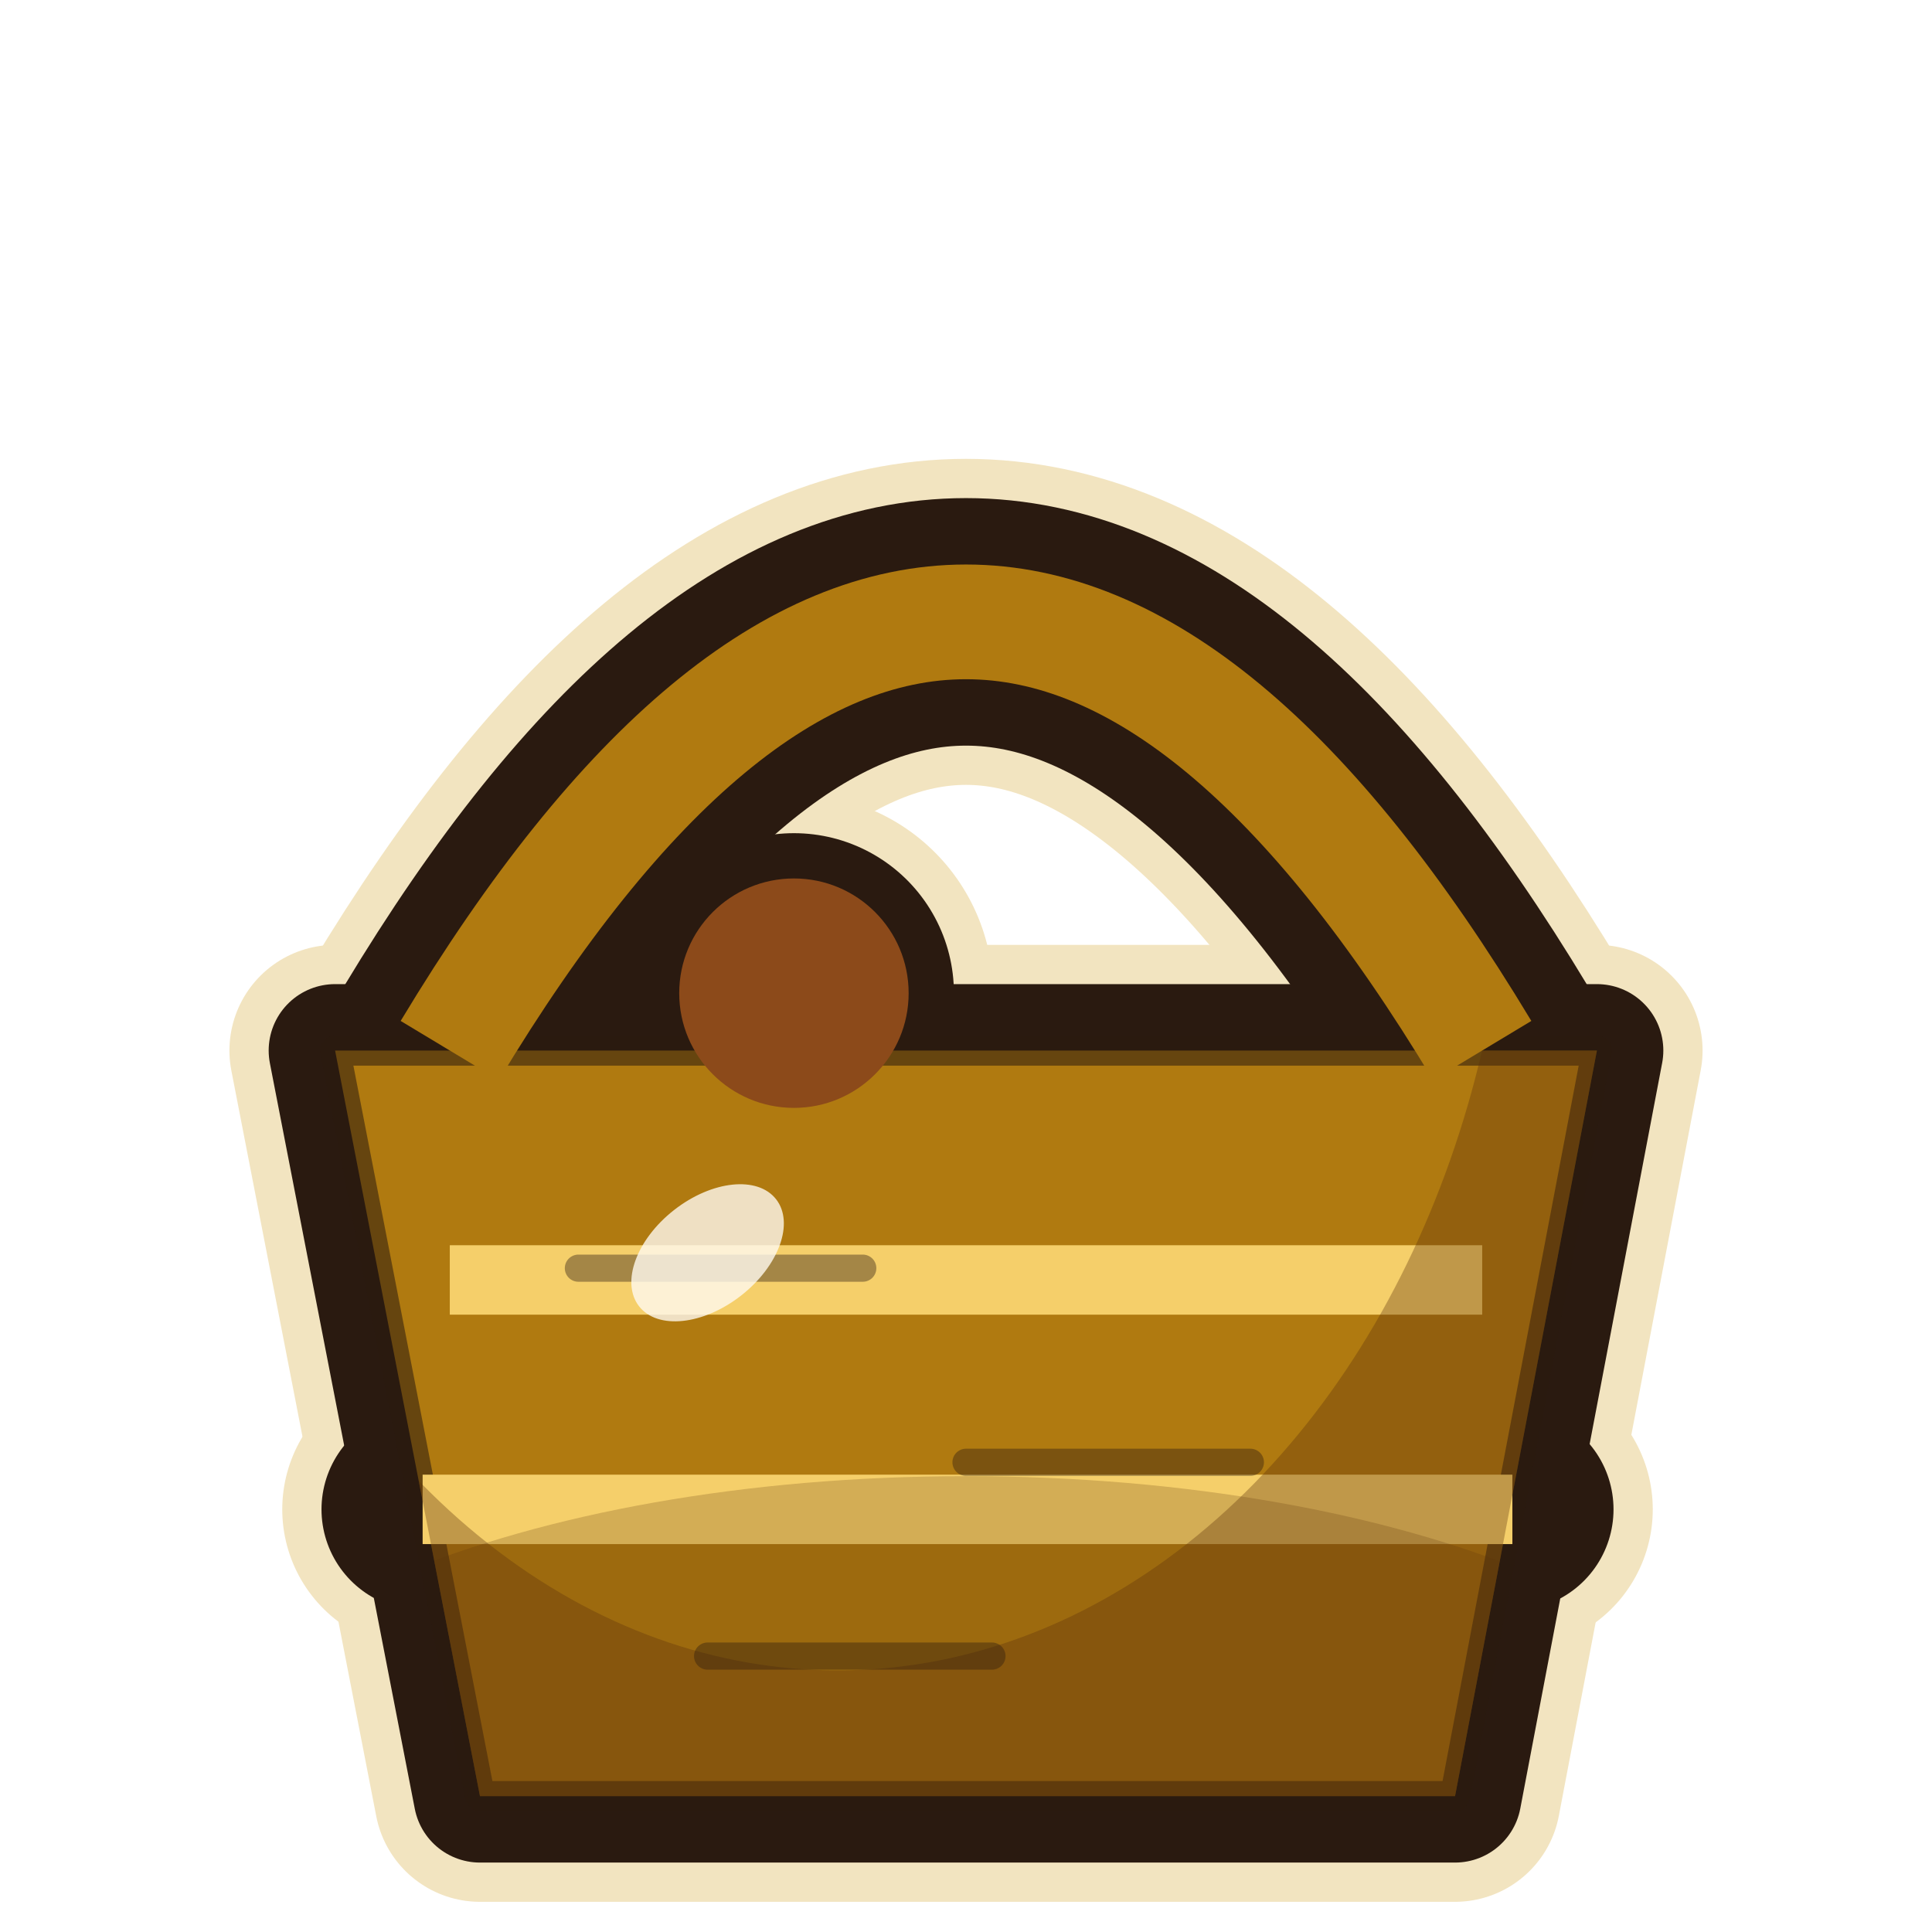
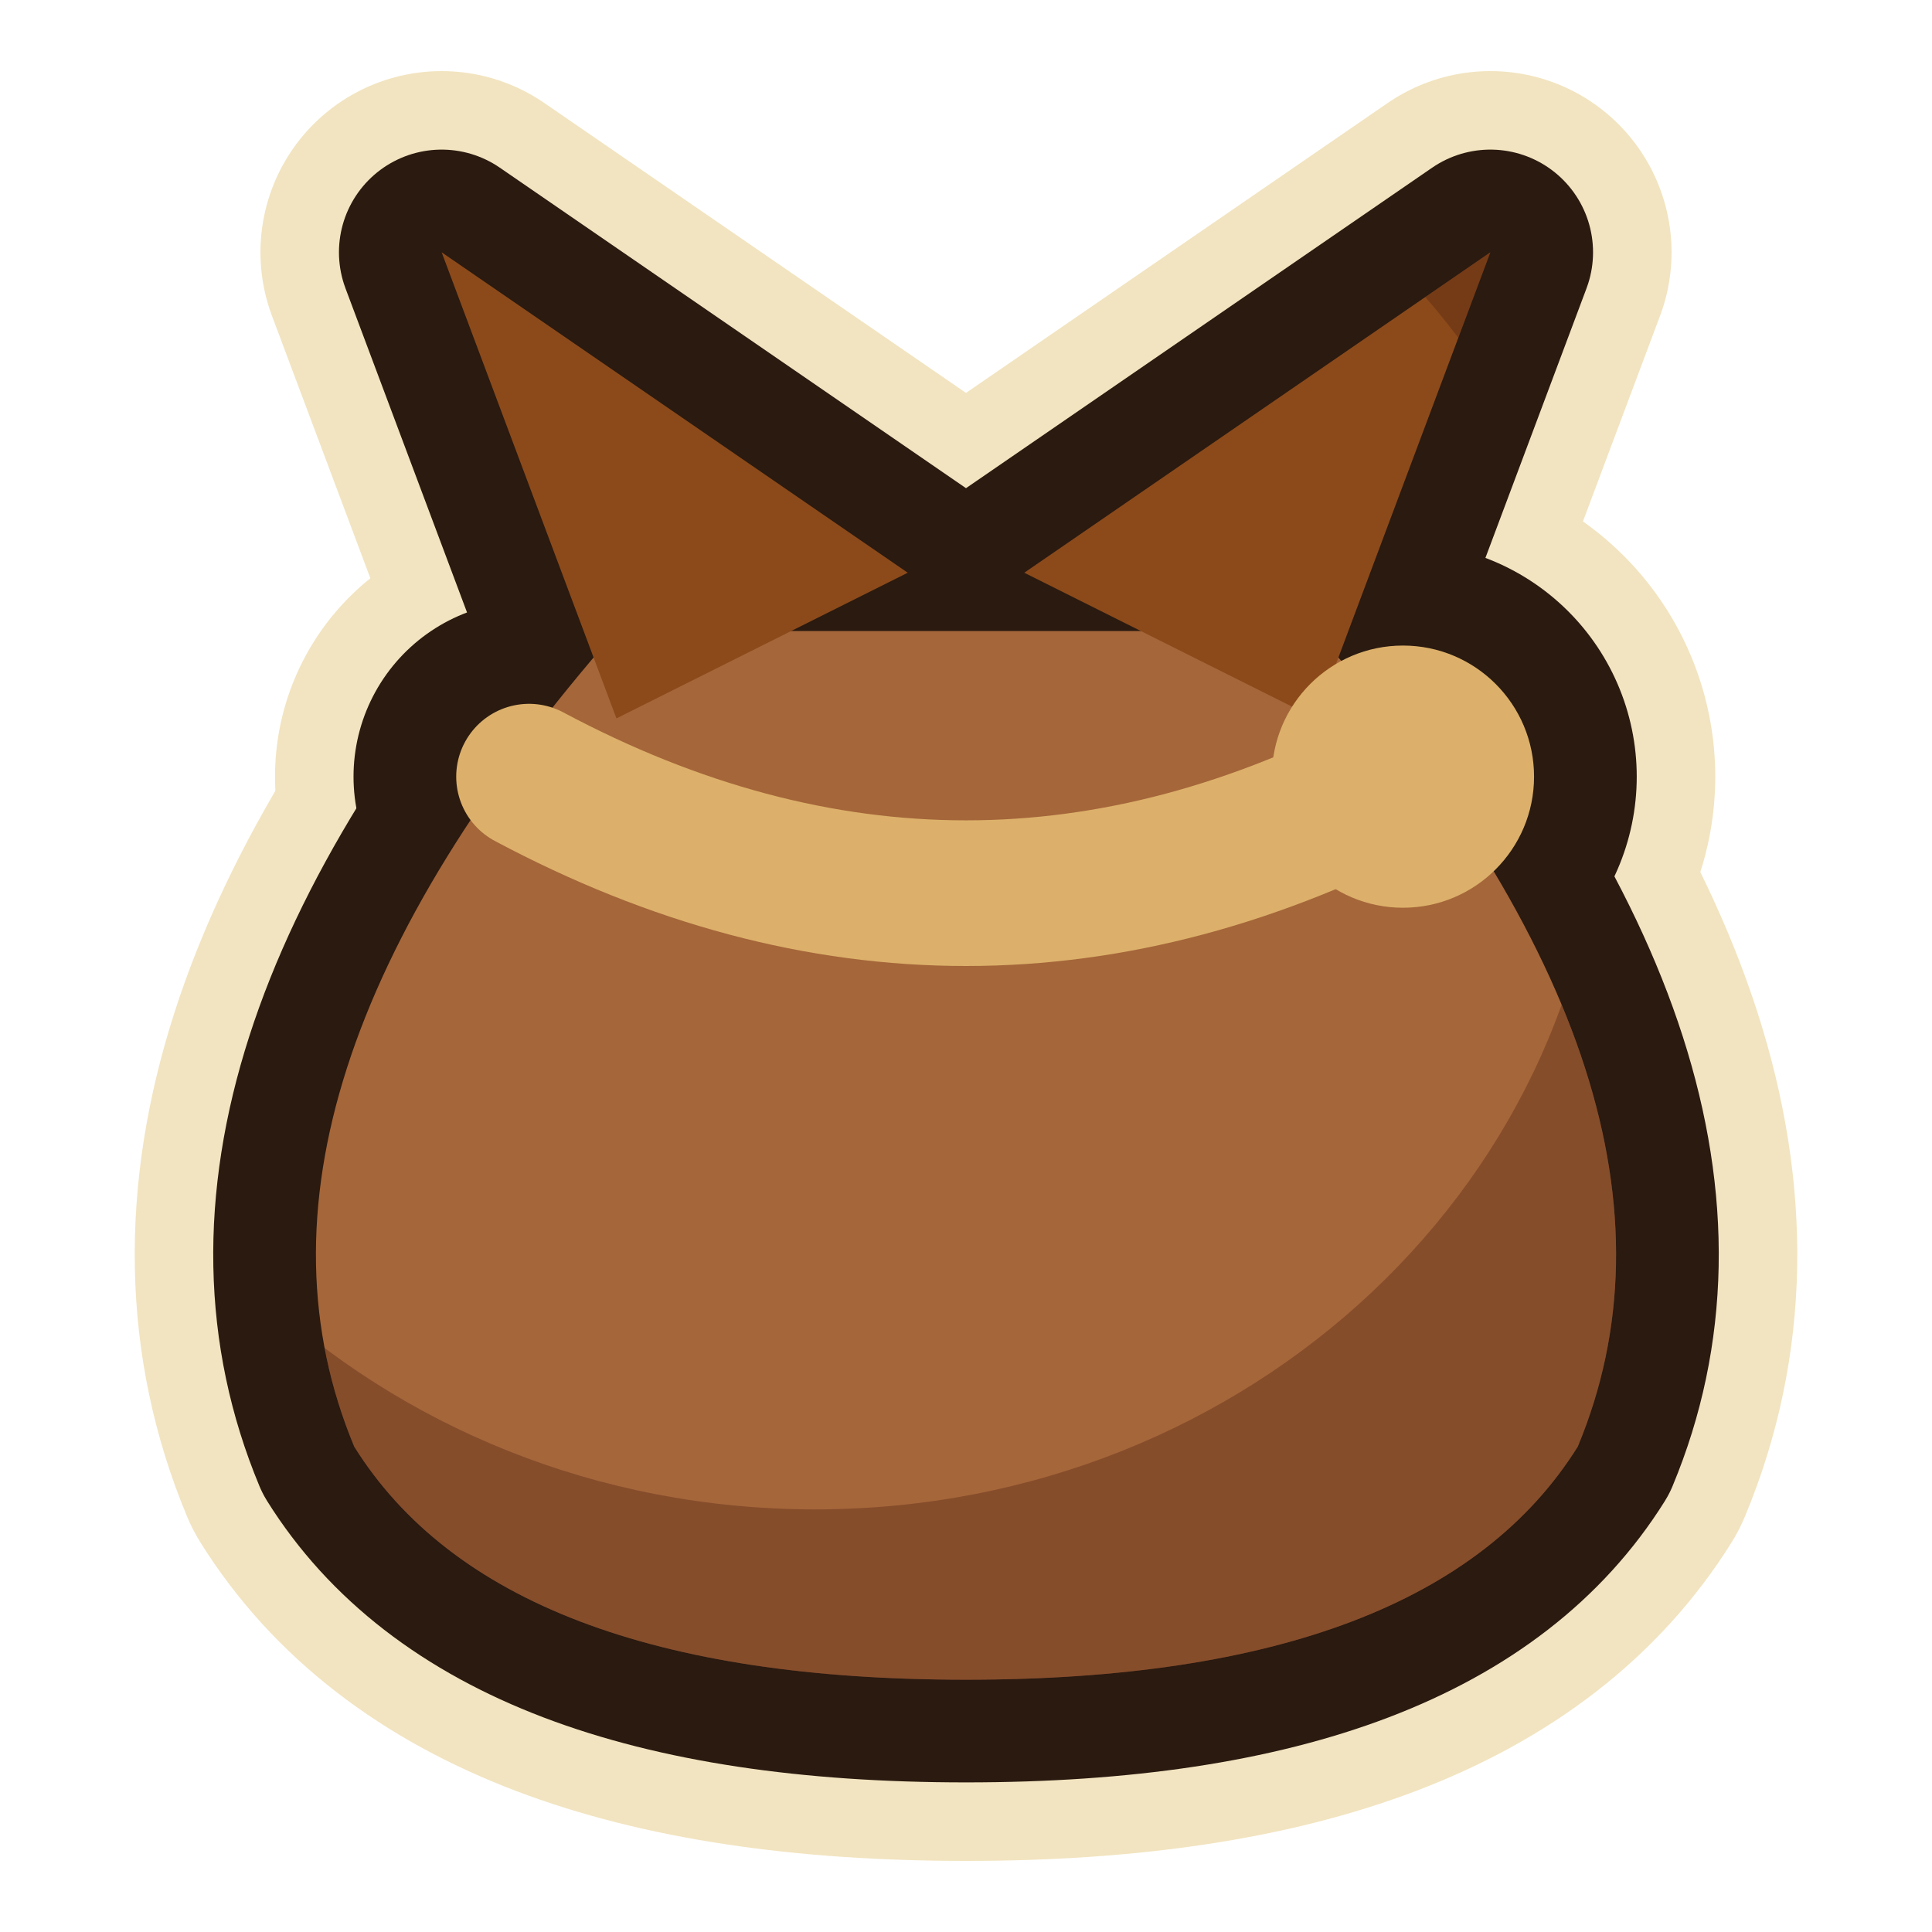
- <svg xmlns="http://www.w3.org/2000/svg" viewBox="0 0 64 64" role="img" aria-label="gathering-pouch (placeholder)">
+ <svg xmlns="http://www.w3.org/2000/svg" viewBox="0 0 64 64" role="img" aria-label="pouch">
  <g fill="#f2e4c0" stroke="#f2e4c0" stroke-linejoin="round" stroke-linecap="round">
-     <path d="M11.1 34.8h41.8l-4.7 24.7H15.9z" stroke-width="7" />
-     <path d="M14.9 42.4h34.2M14 50h36.1" fill="none" stroke-width="9.3" />
-     <path d="M14.9 34.8Q32 6.4 49.1 34.8" fill="none" stroke-width="10.8" />
-     <path d="M26.3 32.9h0" stroke-width="13.2" />
+     <g transform="translate(32 32) scale(0.965) translate(-32 -33.5)">
+       <path stroke-width="12.44" d="M44 22Q58 38 53 50Q48 58 32 58Q16 58 11 50Q6 38 20 22zM20 25L14 9L30 20zM34 20L50 9L44 25z" />
+       <path d="M17 27Q32 35 47 27" stroke-linecap="round" stroke-linejoin="round" fill="none" stroke-width="17.44" />
+       <path d="M47 27h0" stroke-width="21.44" />
+     </g>
  </g>
  <g fill="#2a1a10" stroke="#2a1a10" stroke-linejoin="round" stroke-linecap="round">
-     <path d="M11.1 34.8h41.8l-4.7 24.7H15.9z" stroke-width="4.4" />
-     <path d="M14.9 42.4h34.2M14 50h36.1" fill="none" stroke-width="6.7" />
-     <path d="M14.9 34.8Q32 6.4 49.1 34.8" fill="none" stroke-width="8.2" />
-     <path d="M26.3 32.9h0" stroke-width="10.6" />
+     <g transform="translate(32 32) scale(0.965) translate(-32 -33.5)">
+       <path stroke-width="7.05" d="M44 22Q58 38 53 50Q48 58 32 58Q16 58 11 50Q6 38 20 22zM20 25L14 9L30 20zM34 20L50 9L44 25z" />
+       <path d="M17 27Q32 35 47 27" stroke-linecap="round" stroke-linejoin="round" fill="none" stroke-width="12.05" />
+       <path d="M47 27h0" stroke-width="16.05" />
+     </g>
  </g>
-   <path d="M11.1 34.8h41.8l-4.7 24.7H15.9z" fill="#b07a10" stroke="#2a1a10" stroke-width="1" stroke-opacity=".55" stroke-linejoin="round" />
-   <path d="M14.9 42.4h34.2M14 50h36.1" stroke="#f5cf6a" stroke-width="2.3" />
-   <path d="M14.9 34.8Q32 6.4 49.1 34.8" fill="none" stroke="#b07a10" stroke-width="3.8" />
-   <circle cx="26.3" cy="32.9" r="3.8" fill="#8c4a1a" />
+   <g transform="translate(32 32) scale(0.965) translate(-32 -33.5)">
+     <path d="M20 22Q6 38 11 50Q16 58 32 58Q48 58 53 50Q58 38 44 22Z" fill="#a5663a" />
+     <polygon points="20,25 14,9 30,20" fill="#8c4a1a" />
+     <polygon points="44,25 50,9 34,20" fill="#8c4a1a" />
+     <path d="M17 27Q32 35 47 27" fill="none" stroke="#dcb06a" stroke-width="5" stroke-linecap="round" stroke-linejoin="round" />
+     <circle cx="47" cy="27" r="4.5" fill="#dcb06a" />
+   </g>
  <defs>
    <clipPath id="hl-ico-handbag">
-       <path d="M11.1 34.8h41.8l-4.7 24.7H15.9zM22.5 32.9a3.8 3.8 0 1 1 7.6 0a3.8 3.8 0 1 1-7.6 0z" />
+       <path d="M20 22Q6 38 11 50Q16 58 32 58Q48 58 53 50Q58 38 44 22Z" transform="translate(32 32) scale(0.965) translate(-32 -33.5)" />
+       <polygon points="20,25 14,9 30,20" transform="translate(32 32) scale(0.965) translate(-32 -33.5)" />
+       <polygon points="44,25 50,9 34,20" transform="translate(32 32) scale(0.965) translate(-32 -33.5)" />
+       <circle cx="47" cy="27" r="4.5" transform="translate(32 32) scale(0.965) translate(-32 -33.5)" />
    </clipPath>
  </defs>
-   <path d="M6.6 .5h50.8v63.5h-50.8zM5.5 36.1a29.1 37.7 0 1 0 58.2 0a29.1 37.7 0 1 0-58.2 0z" fill="#fff1c8" opacity=".26" fill-rule="evenodd" clip-path="url(#hl-ico-handbag)" />
-   <path d="M6.6 .5h50.8v63.5h-50.8zM5.5 24.5a22.3 28.9 0 1 0 44.5 0a22.3 28.9 0 1 0-44.5 0z" fill="#5a3008" opacity=".34" fill-rule="evenodd" clip-path="url(#hl-ico-handbag)" />
-   <ellipse cx="32" cy="60" rx="26.54" ry="11.1" fill="#5a3008" opacity=".22" clip-path="url(#hl-ico-handbag)" />
-   <path clip-path="url(#hl-ico-handbag)" fill="none" stroke-linecap="round" stroke-width="0.9" d="M19.16 42.01h9.42M32 48.44h9.42M23.44 54.86h9.42" stroke="#2a1a10" opacity=".4" />
-   <ellipse cx="23.44" cy="41.5" rx="2.88" ry="1.8" fill="#fffaf0" opacity=".8" transform="rotate(-38 23.44 41.5)" clip-path="url(#hl-ico-handbag)" />
+   <path d="M2.9 4.4h58.2v55.3h-58.2zM.9 25.4a26.1 24.6 0 1 0 52.2 0a26.1 24.6 0 1 0-52.2 0z" fill="#4a1c10" opacity=".34" fill-rule="evenodd" clip-path="url(#hl-ico-handbag)" />
</svg>
